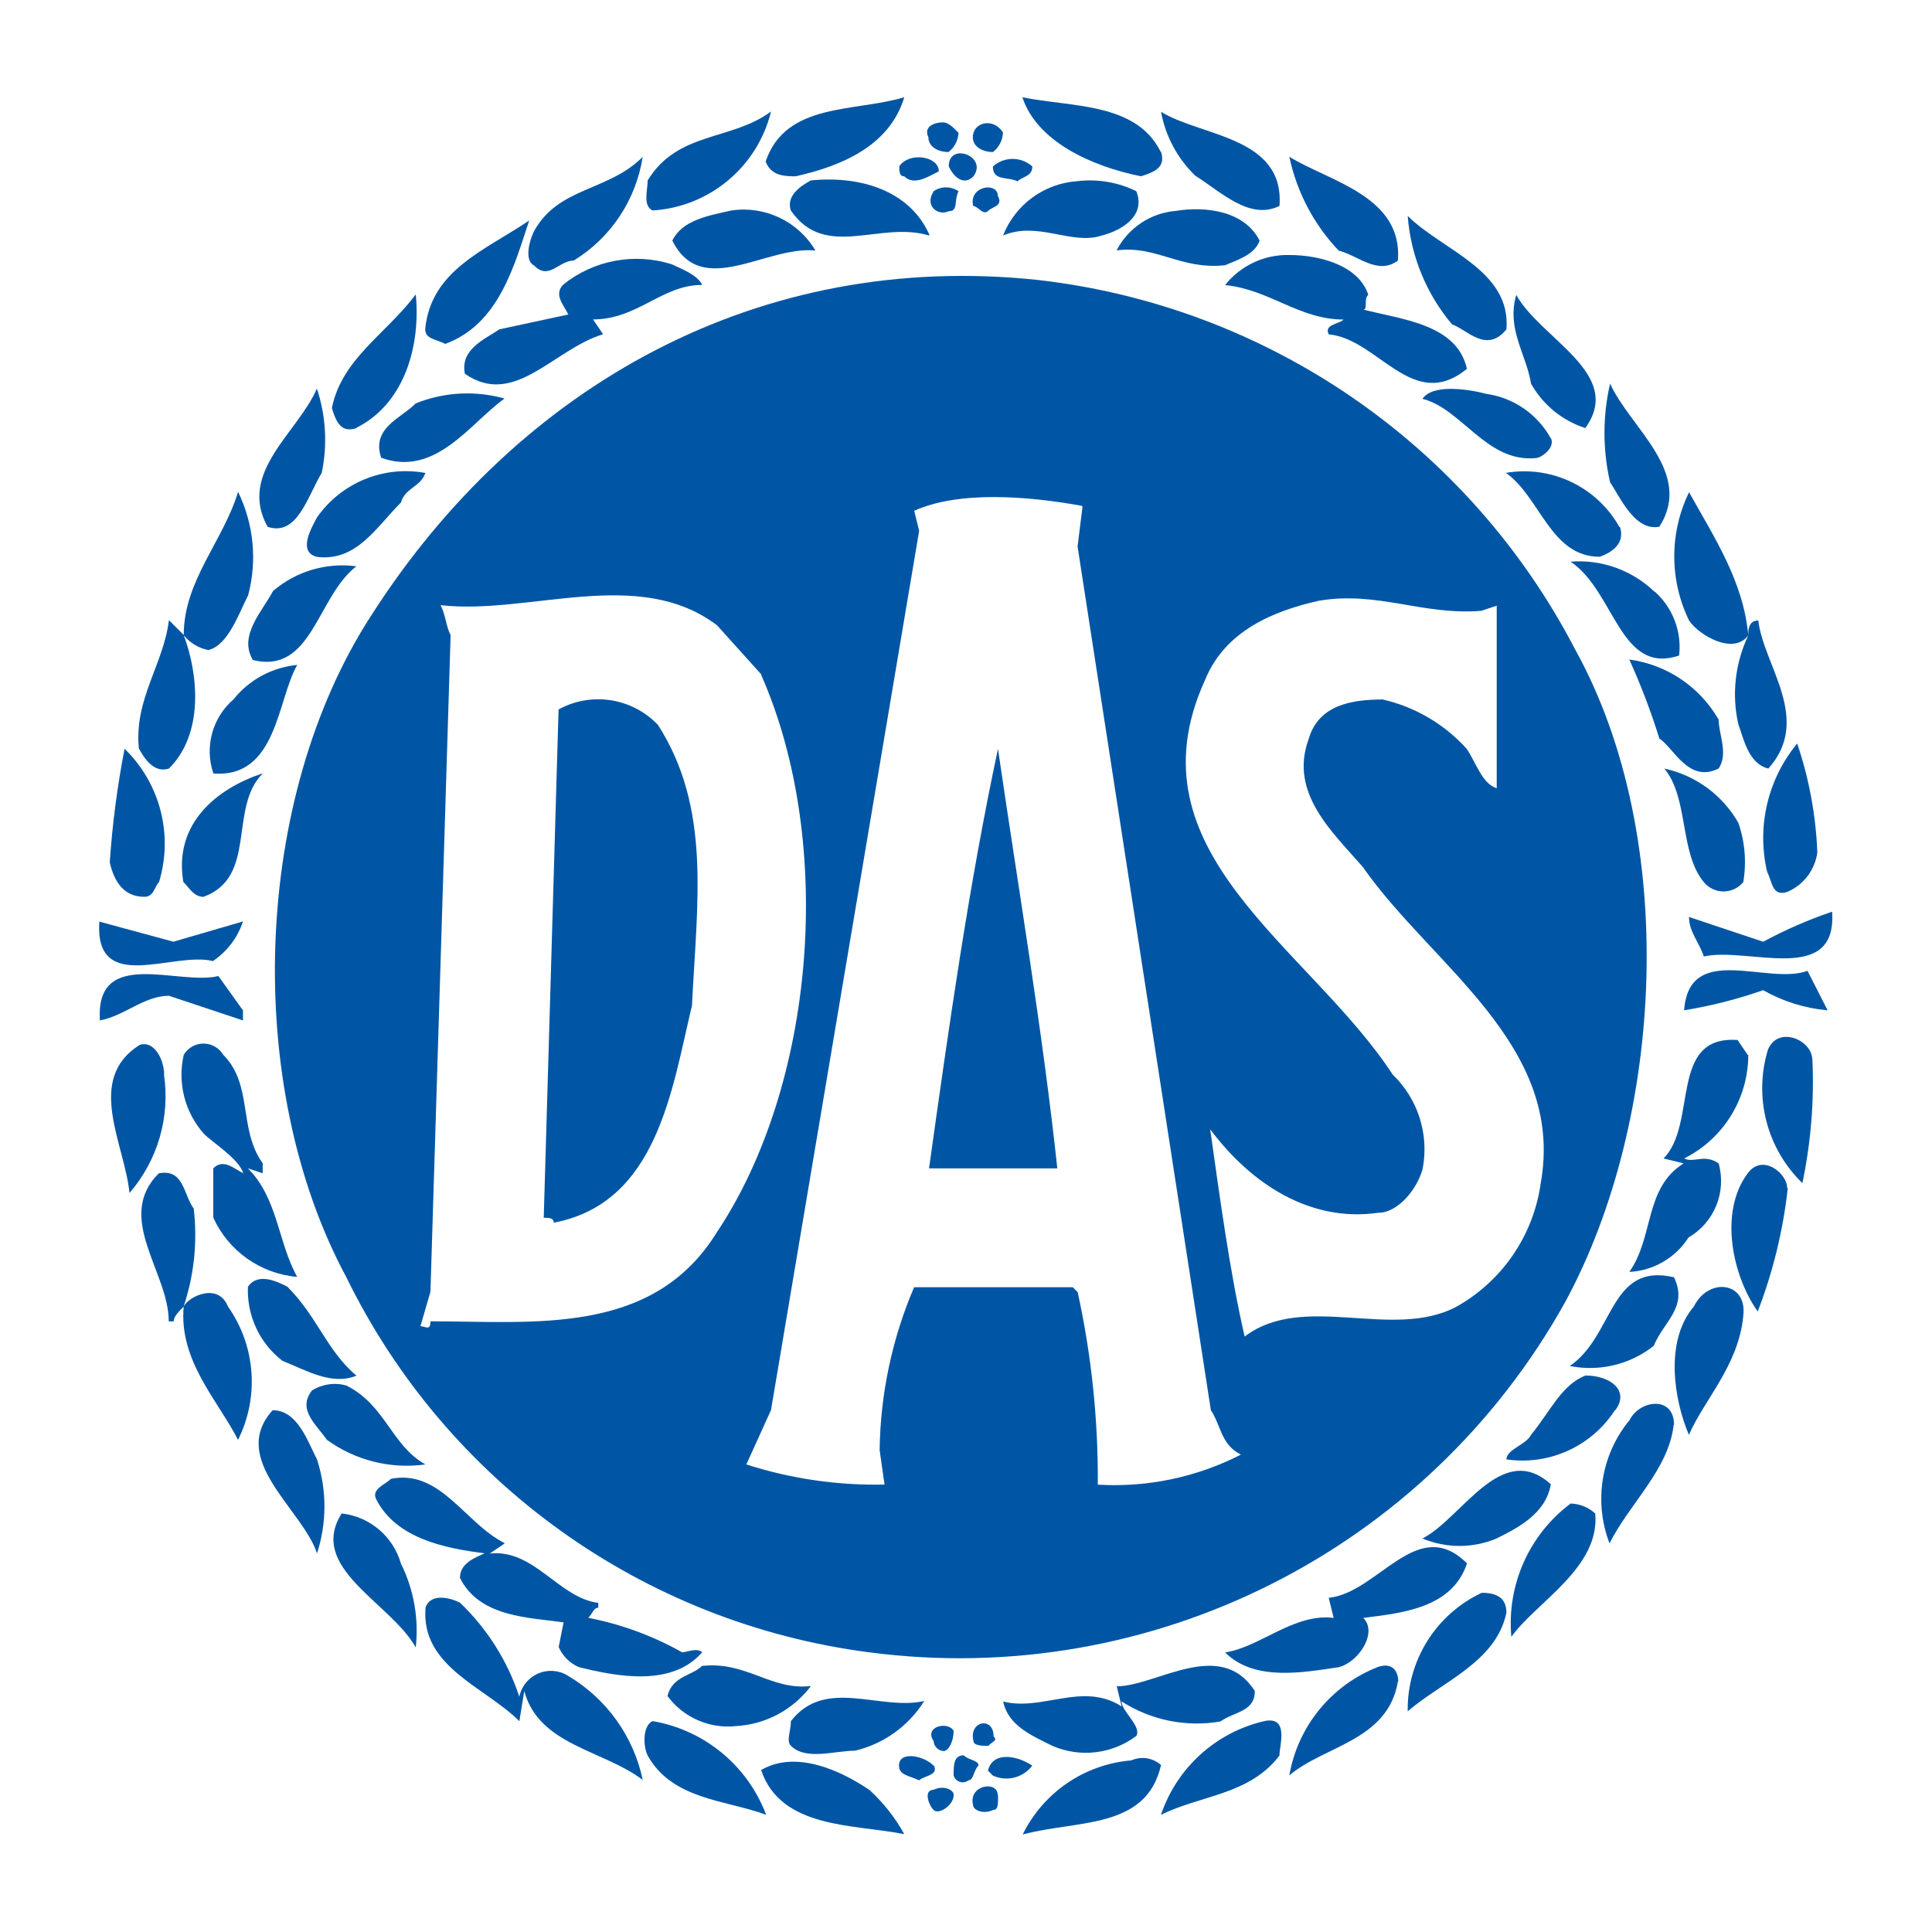
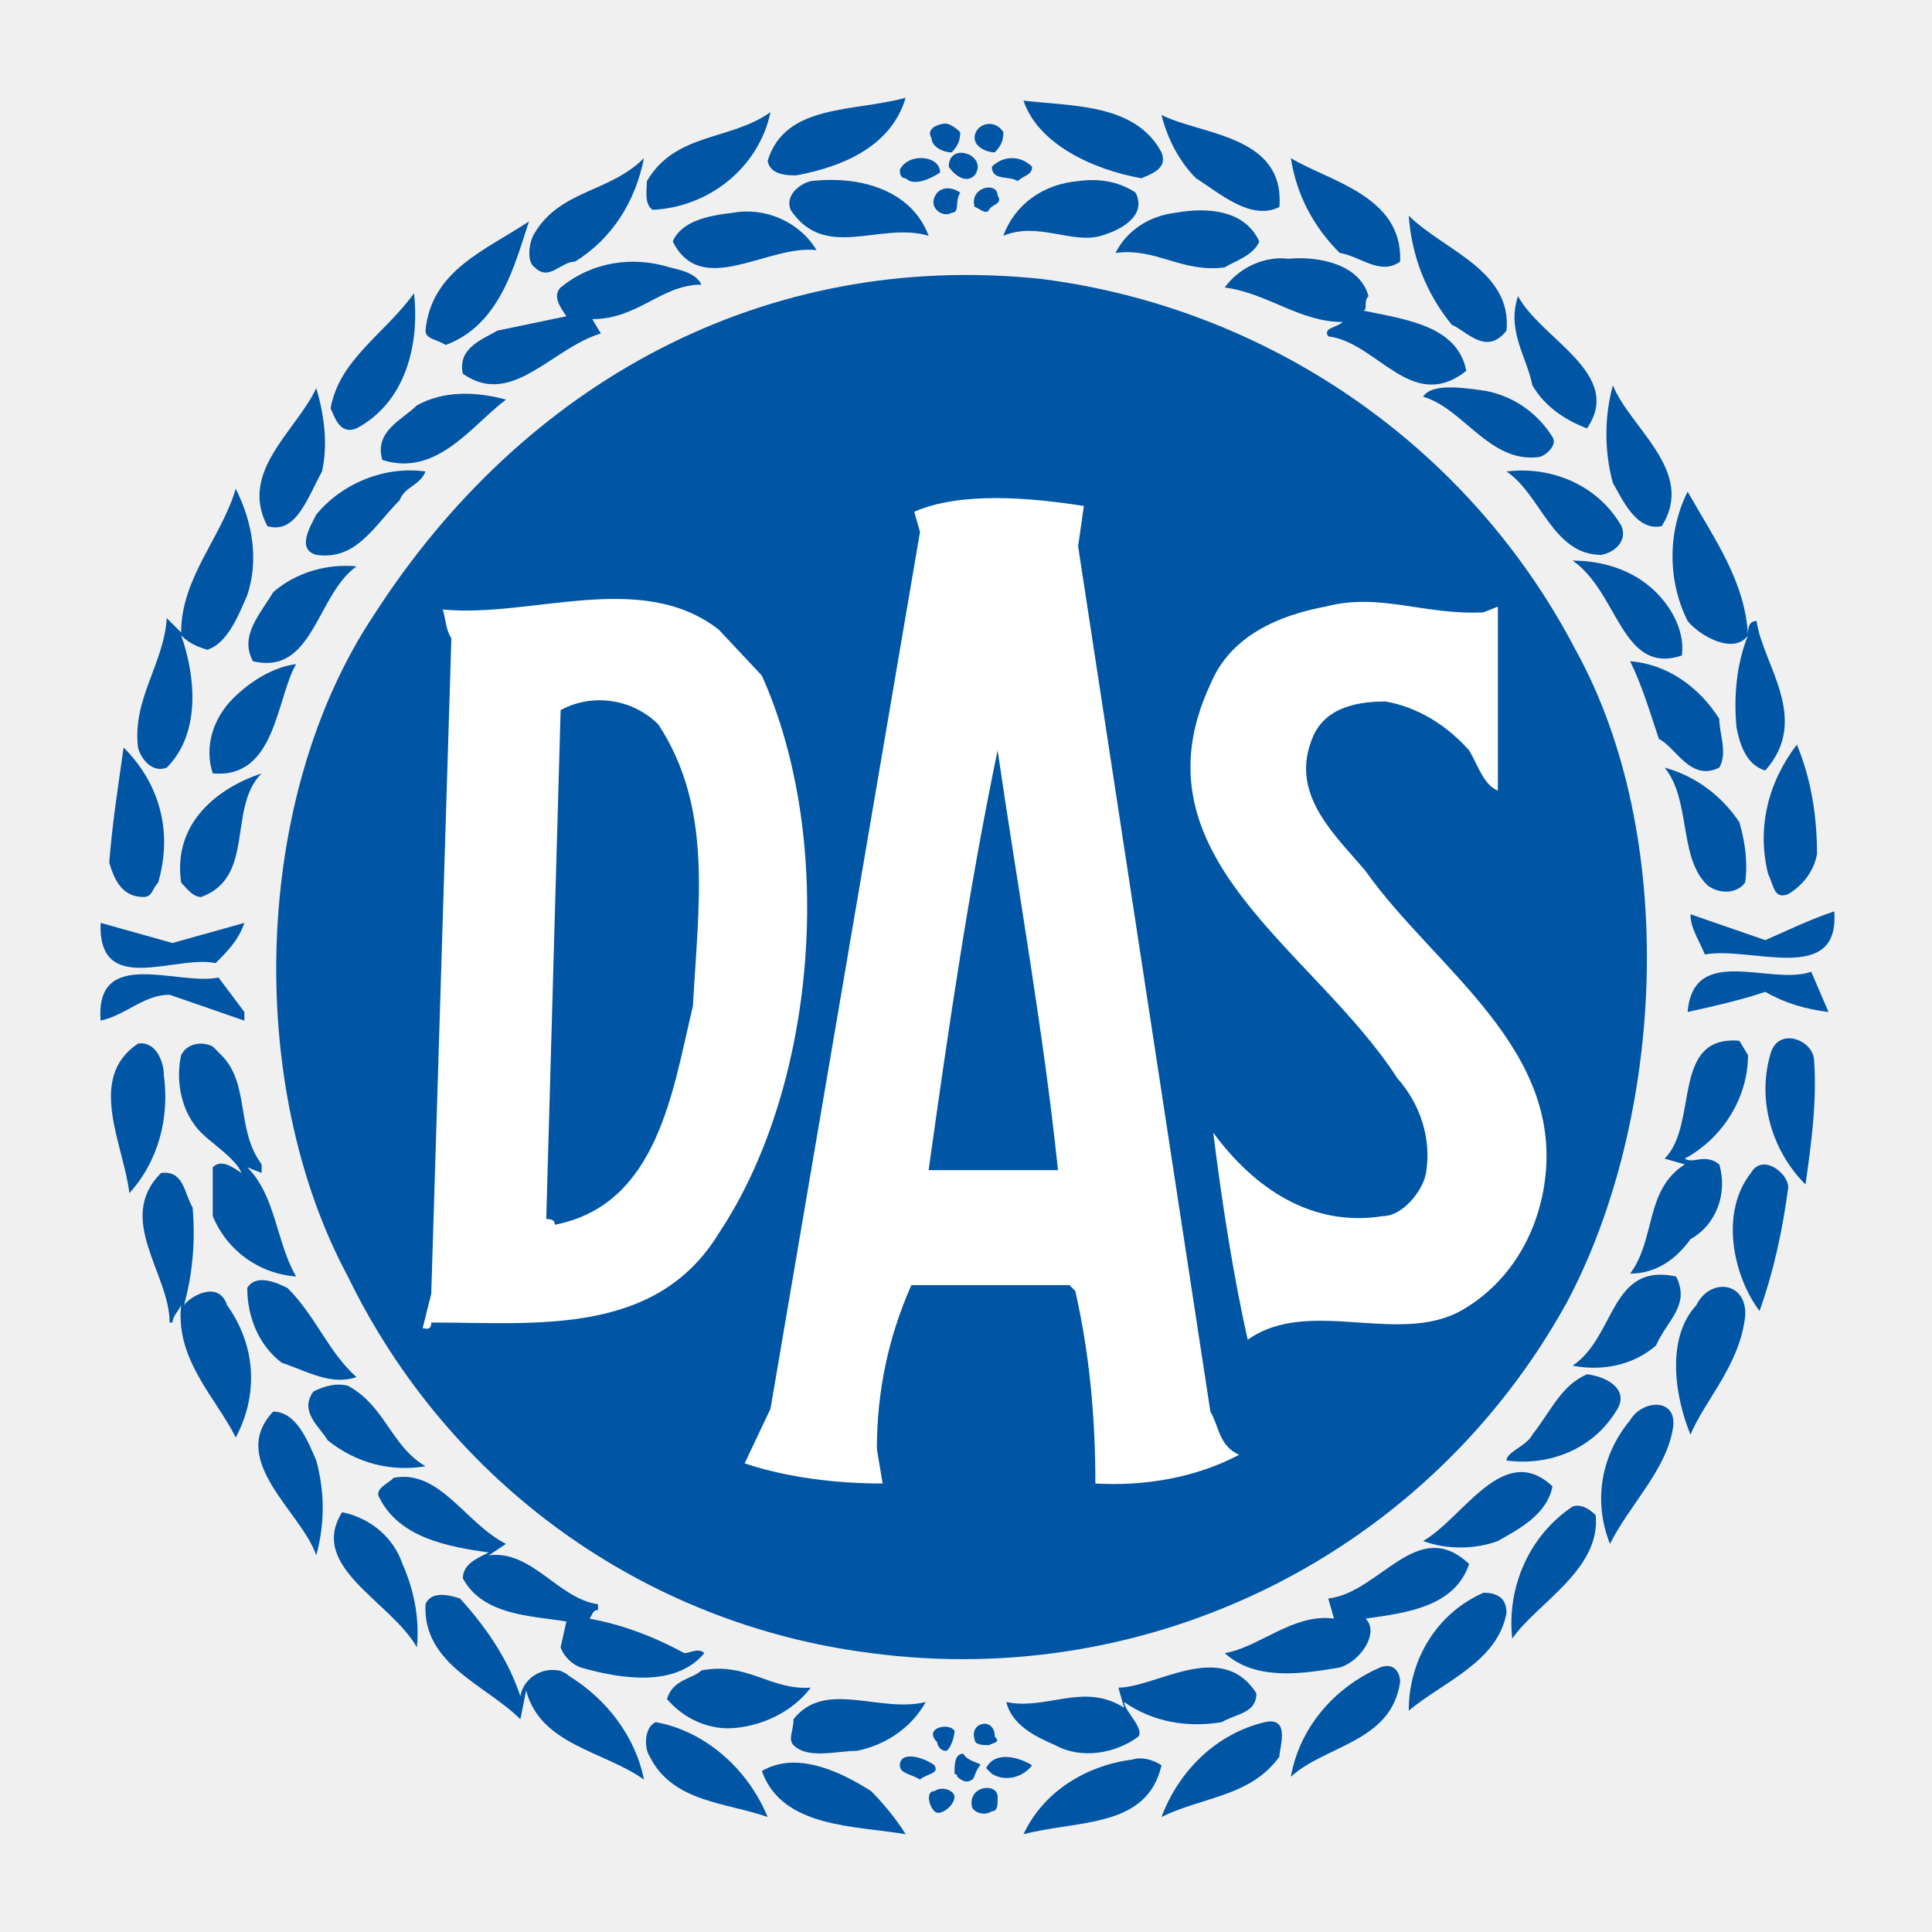
- <svg xmlns="http://www.w3.org/2000/svg" id="Capa_2" width="67.24" height="67.24" viewBox="0 0 67.24 67.24">
-   <defs>
-     <style>
-             .cls-1,.cls-2{fill:#fff;fill-rule:evenodd}.cls-2{fill:#0056a4}
-         </style>
-   </defs>
+ <svg xmlns="http://www.w3.org/2000/svg" version="1.1" id="Capa_2_1_" x="0px" y="0px" viewBox="0 0 67.2 67.2" style="enable-background:new 0 0 67.2 67.2;" xml:space="preserve">
+   <style type="text/css">
+ 	.st0{fill-rule:evenodd;clip-rule:evenodd;fill:#0056A4;}
+ 	.st1{fill-rule:evenodd;clip-rule:evenodd;fill:#FFFFFF;}
+ </style>
  <g id="Capa_1">
-     <path id="Trazado_466" d="M0 0h67.24v67.24H0V0z" class="cls-1" />
-     <path id="Trazado_467" d="M72.694 40.55c3.607 6.527 3.091 16.318-.349 22.674a24.125 24.125 0 0 1-24.219 12.209A23.636 23.636 0 0 1 29.917 62.38c-3.607-6.7-3.265-16.66.858-23.023 5.163-8.082 13.576-12.711 23.2-11.689A24.151 24.151 0 0 1 72.694 40.55z" class="cls-2" transform="translate(-17.862 -17.925)" />
-     <path id="Trazado_468" d="M12.66 79.339c-.171.171-.171.516-.516.516-.7 0-1.046-.516-1.2-1.2a31.927 31.927 0 0 1 .516-3.952 4.6 4.6 0 0 1 1.2 4.636z" class="cls-2" transform="translate(-7.124 -48.643)" />
-     <path id="Trazado_469" d="M12.916 105.239a5.15 5.15 0 0 1-1.2 4.123c-.171-1.716-1.545-3.952.349-5.152.516-.171.858.516.858 1.046z" class="cls-2" transform="translate(-7.209 -67.842)" />
-     <path id="Trazado_470" d="M153.511 34.056a3.34 3.34 0 0 1-1.891-1.545c-.171-1.046-.858-1.891-.516-3.091.858 1.545 3.778 2.749 2.4 4.639z" class="cls-2" transform="translate(-98.334 -19.157)" />
-     <path id="Trazado_471" d="M33.968 34.03c-.516.171-.7-.171-.858-.7.349-1.716 1.891-2.578 2.92-3.952.171 1.716-.349 3.778-2.062 4.639z" class="cls-2" transform="translate(-21.56 -19.131)" />
-     <path id="Trazado_472" d="M161.982 43.251c-.858.171-1.374-1.046-1.716-1.545a7.661 7.661 0 0 1 0-3.436c.698 1.545 2.92 3.091 1.716 4.981z" class="cls-2" transform="translate(-104.23 -24.92)" />
-     <path id="Trazado_473" d="M28.053 41.69c-.516.858-.858 2.232-1.891 1.891-1.046-1.891 1.046-3.265 1.716-4.81a5.637 5.637 0 0 1 .171 2.92z" class="cls-2" transform="translate(-16.849 -25.246)" />
-     <path id="Trazado_474" d="M146.388 40.5c.171.349-.349.7-.516.7-1.716.171-2.578-1.716-3.952-2.062.349-.516 1.545-.349 2.233-.171a3.049 3.049 0 0 1 2.232 1.545z" class="cls-2" transform="translate(-92.414 -25.258)" />
-     <path id="Trazado_475" d="M42.194 39.4c-1.2.858-2.4 2.749-4.294 2.062-.349-1.046.7-1.374 1.2-1.891a4.793 4.793 0 0 1 3.091-.171z" class="cls-2" transform="translate(-24.634 -25.53)" />
-     <path id="Trazado_476" d="M154.223 48.909c.171.516-.171.858-.7 1.046-1.716 0-2.062-2.062-3.265-2.92a3.8 3.8 0 0 1 3.952 1.891z" class="cls-2" transform="translate(-97.845 -30.578)" />
-     <path id="Trazado_477" d="M34.751 47.113c-.171.516-.7.516-.858 1.046-.858.858-1.545 2.062-2.92 1.891-.7-.171-.171-1.046 0-1.374a3.769 3.769 0 0 1 3.778-1.545z" class="cls-2" transform="translate(-19.94 -30.669)" />
-     <path id="Trazado_478" d="M17.61 52.7c-.349.7-.7 1.716-1.374 1.891a1.462 1.462 0 0 1-.858-.516c.516 1.374.7 3.436-.516 4.639-.516.171-.858-.349-1.046-.7-.171-1.716.858-2.92 1.046-4.465l.516.516c0-1.891 1.374-3.265 1.891-4.981a5.187 5.187 0 0 1 .349 3.607z" class="cls-2" transform="translate(-8.983 -31.966)" />
-     <path id="Trazado_479" d="M169.62 54.091c0-.171 0-.516.349-.516.171 1.545 1.891 3.436.349 5.152-.7-.171-.858-1.046-1.046-1.545a4.768 4.768 0 0 1 .349-3.091c-.516.7-1.716 0-2.062-.516a5.1 5.1 0 0 1 0-4.465c.858 1.545 1.89 3.09 2.061 4.981z" class="cls-2" transform="translate(-108.774 -31.979)" />
-     <path id="Trazado_480" d="M86.16 49.964l-.171 1.374L90.628 81.4c.349.516.349 1.2 1.046 1.545a9.655 9.655 0 0 1-4.981 1.046 30.349 30.349 0 0 0-.7-6.7l-.171-.171H80.3a14.907 14.907 0 0 0-1.2 5.668l.171 1.2a14.712 14.712 0 0 1-4.81-.7l.858-1.891 5.156-30.6-.171-.7c1.545-.7 3.952-.516 5.839-.171z" class="cls-1" transform="translate(-48.486 -32.32)" />
-     <path id="Trazado_481" d="M159.62 57.073a2.589 2.589 0 0 1 .858 2.232c-2.062.7-2.232-2.232-3.778-3.265a3.776 3.776 0 0 1 2.92 1.046z" class="cls-2" transform="translate(-102.039 -36.492)" />
-     <path id="Trazado_482" d="M28.538 56.431c-1.374 1.046-1.545 3.778-3.607 3.265-.516-.858.349-1.716.7-2.4a3.7 3.7 0 0 1 2.92-.858z" class="cls-2" transform="translate(-16.13 -36.726)" />
-     <path id="Trazado_483" d="M53.807 62.164C56.384 68 55.7 76.421 52.261 81.573c-2.232 3.607-6.356 3.091-9.963 3.091 0 .349-.171.171-.349.171l.349-1.2L43 60.786c-.171-.349-.171-.7-.349-1.046 3.091.349 6.872-1.374 9.621.7l1.545 1.716z" class="cls-1" transform="translate(-27.317 -38.678)" />
-     <path id="Trazado_484" d="M128.6 60.126l.516-.171v6.355c-.516-.171-.7-.858-1.046-1.374a5.627 5.627 0 0 0-2.92-1.716c-1.046 0-2.232.171-2.578 1.374-.7 1.891.858 3.265 1.891 4.465 2.4 3.436 7.043 6.185 6.185 10.992a5.853 5.853 0 0 1-2.92 4.294c-2.232 1.2-5.323-.516-7.385 1.046-.516-2.233-.858-4.81-1.2-7.214 1.385 1.859 3.446 3.255 5.853 2.906.7 0 1.374-.858 1.545-1.545a3.611 3.611 0 0 0-1.046-3.265c-2.92-4.465-9.275-7.73-6.527-13.74.7-1.716 2.4-2.4 3.952-2.749 2.062-.349 3.607.516 5.668.349z" class="cls-1" transform="translate(-77.025 -38.875)" />
-     <path id="Trazado_485" d="M165.668 67.879c0 .516.349 1.2 0 1.716-1.046.516-1.545-.7-2.062-1.046a23.634 23.634 0 0 0-1.046-2.749 4.238 4.238 0 0 1 3.091 2.062z" class="cls-2" transform="translate(-105.855 -42.847)" />
-     <path id="Trazado_486" d="M23.971 66.333c-.7 1.2-.7 3.952-2.92 3.778a2.389 2.389 0 0 1 .7-2.578 3.227 3.227 0 0 1 2.232-1.2z" class="cls-2" transform="translate(-13.625 -43.192)" />
-     <path id="Trazado_487" d="M58.216 70.66c1.884 2.92 1.374 6.192 1.2 9.792-.7 2.92-1.2 6.872-4.81 7.559 0-.171-.171-.171-.349-.171l.516-17.693a2.872 2.872 0 0 1 3.436.516z" class="cls-2" transform="translate(-35.333 -45.457)" />
-     <path id="Trazado_488" d="M177.732 77.978a1.747 1.747 0 0 1-1.047 1.374c-.53.171-.516-.349-.7-.7a5.158 5.158 0 0 1 1.046-4.465 13.4 13.4 0 0 1 .7 3.778z" class="cls-2" transform="translate(-114.483 -48.31)" />
-     <path id="Trazado_489" d="M97.155 89.312H92.69c.7-4.981 1.374-9.792 2.4-14.6.701 4.808 1.549 9.788 2.065 14.6z" class="cls-2" transform="translate(-60.357 -48.649)" />
-     <path id="Trazado_490" d="M168.628 78.571a4.178 4.178 0 0 1 .171 2.062.89.89 0 0 1-1.374 0c-.858-1.046-.516-2.92-1.374-3.952a3.916 3.916 0 0 1 2.577 1.89z" class="cls-2" transform="translate(-108.127 -49.932)" />
-     <path id="Trazado_491" d="M20.967 77.17c-1.2 1.2-.171 3.607-2.062 4.294-.349 0-.516-.349-.7-.516-.349-2.062 1.2-3.265 2.749-3.778z" class="cls-2" transform="translate(-11.824 -50.251)" />
-     <path id="Trazado_492" d="M173.5 90.967c.171 2.578-2.92 1.2-4.465 1.545-.171-.516-.516-.858-.516-1.374L171.1 92a15.593 15.593 0 0 1 2.4-1.046z" class="cls-2" transform="translate(-109.736 -59.224)" />
-     <path id="Trazado_493" d="M14.894 91.95a2.668 2.668 0 0 1-1.046 1.374c-1.374-.349-4.123 1.2-3.952-1.374l2.578.7 2.4-.7z" class="cls-2" transform="translate(-6.439 -59.875)" />
-     <path id="Trazado_494" d="M173.011 98.2a5.582 5.582 0 0 1-2.232-.7 16.21 16.21 0 0 1-2.749.7c.171-2.4 2.92-.858 4.294-1.374l.7 1.374z" class="cls-2" transform="translate(-109.417 -63.038)" />
-     <path id="Trazado_495" d="M14.928 98.451v.349l-2.578-.858c-.858 0-1.545.7-2.4.858-.171-2.578 2.749-1.2 4.123-1.545l.858 1.2z" class="cls-2" transform="translate(-6.472 -63.286)" />
-     <path id="Trazado_496" d="M166.707 104.27a4.037 4.037 0 0 1-2.232 3.607c.349.171.7-.171 1.2.171a2.268 2.268 0 0 1-1.047 2.578 2.6 2.6 0 0 1-2.062 1.2c.858-1.2.516-2.92 1.891-3.778l-.7-.171c1.2-1.2.171-4.294 2.578-4.123l.349.516z" class="cls-2" transform="translate(-105.861 -67.559)" />
-     <path id="Trazado_497" d="M177.564 104.244a17.17 17.17 0 0 1-.349 4.294 4.6 4.6 0 0 1-1.2-4.639c.349-.858 1.545-.349 1.545.349z" class="cls-2" transform="translate(-114.486 -67.362)" />
-     <path id="Trazado_498" d="M20.979 108.638l-.516-.171c1.046 1.046 1.046 2.578 1.716 3.778a3.537 3.537 0 0 1-2.92-2.062v-1.716c.349-.349.7 0 1.046.171-.171-.516-1.046-1.046-1.374-1.374a3.1 3.1 0 0 1-.7-2.749.8.8 0 0 1 1.374 0c1.046 1.046.516 2.578 1.374 3.778v.349z" class="cls-2" transform="translate(-11.836 -67.805)" />
-     <path id="Trazado_499" d="M174.706 117.028a17.231 17.231 0 0 1-1.046 4.294c-.858-1.2-1.374-3.436-.349-4.81.516-.7 1.374 0 1.374.516z" class="cls-2" transform="translate(-112.485 -75.678)" />
-     <path id="Trazado_500" d="M15.924 118.229a7.845 7.845 0 0 1-.349 3.436c.171-.349 1.2-.858 1.545 0a4.535 4.535 0 0 1 .349 4.639c-.7-1.374-2.062-2.749-1.891-4.639-.171.171-.349.349-.349.516h-.171c0-1.716-1.891-3.607-.349-5.152.858-.171.858.7 1.2 1.2z" class="cls-2" transform="translate(-9.185 -76.192)" />
-     <path id="Trazado_501" d="M160.247 127.293c.516 1.046-.349 1.545-.7 2.4a3.574 3.574 0 0 1-2.92.7c1.545-1.046 1.374-3.607 3.607-3.091z" class="cls-2" transform="translate(-101.993 -82.852)" />
-     <path id="Trazado_502" d="M28.506 130.966c-.858.349-1.716-.171-2.578-.516a3.091 3.091 0 0 1-1.2-2.578c.349-.516 1.046-.171 1.374 0 1.046 1.046 1.374 2.232 2.4 3.091z" class="cls-2" transform="translate(-16.099 -83.089)" />
-     <path id="Trazado_503" d="M169.475 129.428c-.171 1.716-1.374 2.92-1.891 4.123-.516-1.2-.858-3.265.171-4.465.516-1.046 1.891-.858 1.716.349z" class="cls-2" transform="translate(-108.804 -83.613)" />
-     <path id="Trazado_504" d="M154.078 138.443a3.836 3.836 0 0 1-3.778 1.716c0-.349.7-.516.858-.858.7-.858 1.046-1.716 1.891-2.062.858 0 1.545.516 1.046 1.2z" class="cls-2" transform="translate(-97.871 -89.367)" />
-     <path id="Trazado_505" d="M34.723 140.847a4.73 4.73 0 0 1-3.436-.858c-.349-.516-1.046-1.046-.516-1.716a1.491 1.491 0 0 1 1.2-.171c1.374.7 1.545 2.062 2.749 2.749z" class="cls-2" transform="translate(-19.912 -89.88)" />
-     <path id="Trazado_506" d="M162.3 140.8c-.171 1.545-1.545 2.749-2.232 4.123a4.311 4.311 0 0 1 .7-4.294c.349-.7 1.545-.858 1.545.171z" class="cls-2" transform="translate(-104.051 -91.209)" />
-     <path id="Trazado_507" d="M27.835 142.416a5.3 5.3 0 0 1 0 3.265c-.516-1.545-3.091-3.265-1.545-4.981.858 0 1.203 1.046 1.545 1.716z" class="cls-2" transform="translate(-16.801 -91.62)" />
-     <path id="Trazado_508" d="M146.388 147.211c-.171 1.046-1.2 1.545-1.891 1.891a3.342 3.342 0 0 1-2.578 0c1.374-.7 2.749-3.436 4.465-1.891z" class="cls-2" transform="translate(-92.414 -95.557)" />
-     <path id="Trazado_509" d="M41.928 149.734l-.516.349c1.545-.171 2.4 1.545 3.778 1.716v.171c-.171 0-.171.171-.349.349a10.88 10.88 0 0 1 3.265 1.2c.171 0 .516-.171.7 0-1.046 1.2-2.92.858-4.294.516a1.343 1.343 0 0 1-.7-.7l.171-.858c-1.2-.171-2.92-.171-3.607-1.545 0-.516.516-.7.858-.858-1.374-.171-3.091-.516-3.778-1.891-.171-.349.349-.516.516-.7 1.716-.349 2.578 1.545 3.952 2.233z" class="cls-2" transform="translate(-24.368 -96.014)" />
-     <path id="Trazado_510" d="M153.71 150.355c.171 1.891-2.062 3.091-2.92 4.294a5.208 5.208 0 0 1 2.062-4.639 1.311 1.311 0 0 1 .858.349z" class="cls-2" transform="translate(-98.19 -97.682)" />
-     <path id="Trazado_511" d="M35.616 152.744a5.241 5.241 0 0 1 .516 2.92c-.865-1.559-3.781-2.763-2.578-4.664a2.423 2.423 0 0 1 2.062 1.744z" class="cls-2" transform="translate(-21.663 -98.327)" />
-     <path id="Trazado_512" d="M130.647 154.926c-.516 1.545-2.232 1.716-3.607 1.891.516.516-.171 1.545-.858 1.716-1.2.171-2.92.516-3.952-.516 1.2-.171 2.4-1.374 3.778-1.2l-.171-.7c1.716-.171 3.091-2.92 4.81-1.2z" class="cls-2" transform="translate(-79.593 -100.508)" />
-     <path id="Trazado_513" d="M143.886 159.6c-.349 1.716-2.232 2.4-3.436 3.436a4.476 4.476 0 0 1 2.578-4.123c.516 0 .858.171.858.7z" class="cls-2" transform="translate(-91.457 -103.478)" />
-     <path id="Trazado_514" d="M45.708 162.842a1.121 1.121 0 0 1 1.716-.7A5.522 5.522 0 0 1 50 165.751c-1.374-1.046-3.607-1.2-4.123-3.091l-.171 1.046c-1.2-1.2-3.436-1.891-3.265-3.952.171-.516.858-.349 1.2-.171a7.974 7.974 0 0 1 2.062 3.265z" class="cls-2" transform="translate(-27.631 -103.803)" />
-     <path id="Trazado_515" d="M108.839 167.107c0 .7-.7.7-1.2 1.046a4.835 4.835 0 0 1-3.436-.7c0 .349.7.858.516 1.2a2.922 2.922 0 0 1-2.92.349c-.7-.349-1.545-.7-1.716-1.545 1.374.349 2.749-.7 4.123.171l-.171-.7c1.374 0 3.607-1.716 4.81.171z" class="cls-2" transform="translate(-65.169 -108.239)" />
-     <path id="Trazado_516" d="M132.418 166.738c-.349 2.062-2.578 2.232-3.778 3.265a4.959 4.959 0 0 1 3.091-3.778c.516-.171.7.171.7.516z" class="cls-2" transform="translate(-83.767 -108.212)" />
-     <path id="Trazado_517" d="M71.571 166.893a3.505 3.505 0 0 1-2.578 1.374 2.611 2.611 0 0 1-2.4-1.046c.171-.7.858-.7 1.2-1.046 1.545-.171 2.4.858 3.778.7z" class="cls-2" transform="translate(-43.362 -108.195)" />
-     <path id="Trazado_518" d="M83.394 169.514a3.906 3.906 0 0 1-2.4 1.716c-.7 0-1.716.349-2.232-.171-.171-.171 0-.516 0-.858 1.2-1.545 3.091-.349 4.639-.7z" class="cls-2" transform="translate(-51.236 -110.3)" />
-     <path id="Trazado_519" d="M119.953 172.878c-1.046 1.374-2.749 1.374-4.123 2.062a4.978 4.978 0 0 1 3.607-3.265c.863-.175.516.858.516 1.203z" class="cls-2" transform="translate(-75.425 -111.777)" />
-     <path id="Trazado_520" d="M68.534 174.975c-1.374-.516-3.265-.516-4.123-2.062-.171-.349-.171-1.046.171-1.2a5.152 5.152 0 0 1 3.952 3.262z" class="cls-2" transform="translate(-41.869 -111.813)" />
-     <path id="Trazado_521" d="M97.766 172.379c.171.171 0 .171-.171.349-.171 0-.516 0-.516-.171-.171-.7.7-.858.7-.171z" class="cls-2" transform="translate(-63.2 -111.966)" />
-     <path id="Trazado_522" d="M93.694 172.364c0 .349-.171.7-.349.7a.37.37 0 0 1-.349-.349c-.348-.515.517-.699.698-.351z" class="cls-2" transform="translate(-60.504 -112.122)" />
-     <path id="Trazado_523" d="M96 175.492c-.171.171-.171.516-.349.516a.328.328 0 0 1-.516-.171c0-.349 0-.7.349-.7.171.171.516.171.516.349z" class="cls-2" transform="translate(-61.946 -114.046)" />
-     <path id="Trazado_524" d="M90.914 175.539c.171.349-.349.349-.516.516-.349-.171-.7-.171-.7-.516 0-.516.858-.349 1.2 0z" class="cls-2" transform="translate(-58.41 -114.093)" />
-     <path id="Trazado_525" d="M100.115 175.592a1.123 1.123 0 0 1-1.374.349l-.171-.171c.171-.7 1.046-.516 1.545-.171z" class="cls-2" transform="translate(-64.186 -114.146)" />
-     <path id="Trazado_526" d="M106.85 175.667c-.516 2.233-2.92 1.891-4.81 2.4a4.632 4.632 0 0 1 3.778-2.578.963.963 0 0 1 1.046.171z" class="cls-2" transform="translate(-66.446 -114.221)" />
-     <path id="Trazado_527" d="M80.921 178.293c-1.716-.349-4.294-.171-4.981-2.232 1.2-.7 2.749 0 3.778.7a6.031 6.031 0 0 1 1.203 1.532z" class="cls-2" transform="translate(-49.45 -114.458)" />
-     <path id="Trazado_528" d="M97.923 178.537c0 .349 0 .516-.171.516-.349.171-.7 0-.7-.171-.171-.7.858-.858.858-.349z" class="cls-2" transform="translate(-63.187 -116.062)" />
-     <path id="Trazado_529" d="M93.468 178.629c0 .349-.516.7-.7.516s-.349-.7 0-.7c.349-.171.7 0 .7.171z" class="cls-2" transform="translate(-60.277 -116.154)" />
-     <path id="Trazado_530" d="M106.831 11.6c.171.516-.171.7-.7.858-1.716-.349-3.607-1.2-4.123-2.749 1.716.349 3.952.171 4.81 1.891z" class="cls-2" transform="translate(-66.426 -6.323)" />
-     <path id="Trazado_531" d="M81.214 9.71c-.516 1.716-2.232 2.4-3.778 2.749-.349 0-.858 0-1.046-.516.7-2.062 3.091-1.716 4.81-2.232z" class="cls-2" transform="translate(-49.743 -6.323)" />
-     <path id="Trazado_532" d="M64.706 14.56c-.349-.171-.171-.7-.171-1.046 1.046-1.716 2.92-1.374 4.294-2.4a4.533 4.533 0 0 1-4.123 3.446z" class="cls-2" transform="translate(-41.994 -7.235)" />
-     <path id="Trazado_533" d="M119.953 14.429c-1.046.516-2.062-.516-2.92-1.046a4.106 4.106 0 0 1-1.2-2.232c1.374.858 4.294.858 4.123 3.265z" class="cls-2" transform="translate(-75.425 -7.261)" />
-     <path id="Trazado_534" d="M93.6 12.535a.893.893 0 0 1-.349.7c-.349 0-.7-.171-.7-.516-.171-.349.171-.516.516-.516.171 0 .349.171.516.349z" class="cls-2" transform="translate(-60.24 -7.944)" />
-     <path id="Trazado_535" d="M98.116 12.589a.893.893 0 0 1-.349.7c-.349 0-.7-.171-.7-.516 0-.516.7-.7 1.046-.171z" class="cls-2" transform="translate(-63.209 -7.998)" />
-     <path id="Trazado_536" d="M95.518 16.1c-.349.349-.7 0-.858-.349 0-.86 1.374-.351.858.349z" class="cls-2" transform="translate(-61.64 -9.962)" />
-     <path id="Trazado_537" d="M54.29 19.26c-.516 0-.858.7-1.374.171-.349-.171-.171-.858 0-1.2.858-1.545 2.578-1.374 3.778-2.578a5.15 5.15 0 0 1-2.4 3.607z" class="cls-2" transform="translate(-34.327 -10.191)" />
-     <path id="Trazado_538" d="M91.1 16.183c-.349.171-.858.516-1.2.171-.171 0-.171-.171-.171-.349.349-.516 1.374-.349 1.374.171z" class="cls-2" transform="translate(-58.43 -10.218)" />
-     <path id="Trazado_539" d="M100.434 16.122c0 .349-.349.349-.516.516-.349-.171-.858 0-.858-.516a1.028 1.028 0 0 1 1.374 0z" class="cls-2" transform="translate(-64.505 -10.328)" />
-     <path id="Trazado_540" d="M132.418 19.254c-.7.516-1.374-.171-2.062-.349a6.775 6.775 0 0 1-1.716-3.265c1.371.851 3.96 1.367 3.778 3.614z" class="cls-2" transform="translate(-83.767 -10.184)" />
-     <path id="Trazado_541" d="M83.648 19.86c-1.72-.523-3.607.872-4.81-.872-.171-.516.349-.858.7-1.046 1.716-.171 3.436.349 4.123 1.891z" class="cls-2" transform="translate(-51.315 -11.663)" />
-     <path id="Trazado_542" d="M104.709 18.425c.349.858-.516 1.374-1.2 1.545-1.046.349-2.232-.516-3.436 0a2.991 2.991 0 0 1 2.578-1.891 3.675 3.675 0 0 1 2.062.349z" class="cls-2" transform="translate(-65.163 -11.773)" />
-     <path id="Trazado_543" d="M97.929 19c.171.349-.171.349-.349.516s-.349-.171-.516-.171c-.171-.7.858-.858.858-.349z" class="cls-2" transform="translate(-63.193 -12.174)" />
-     <path id="Trazado_544" d="M93.814 18.825c-.171.349 0 .7-.349.7-.349.171-.858-.171-.516-.7a.767.767 0 0 1 .858 0z" class="cls-2" transform="translate(-60.452 -12.173)" />
-     <path id="Trazado_545" d="M72.061 22.337c-1.716-.178-3.963 1.709-4.981-.349.349-.7 1.2-.858 2.062-1.046a2.9 2.9 0 0 1 2.919 1.395z" class="cls-2" transform="translate(-43.681 -13.617)" />
-     <path id="Trazado_546" d="M116.381 21.965c-.171.516-.858.7-1.2.858-1.545.171-2.4-.7-3.778-.516a2.555 2.555 0 0 1 2.062-1.374c1.046-.171 2.4 0 2.92 1.046z" class="cls-2" transform="translate(-72.541 -13.593)" />
-     <path id="Trazado_547" d="M143.886 25.489c-.7.858-1.374 0-1.891-.171a6.628 6.628 0 0 1-1.545-3.778c1.2 1.2 3.607 1.891 3.436 3.952z" class="cls-2" transform="translate(-91.457 -14.026)" />
-     <path id="Trazado_548" d="M46.047 22c-.516 1.545-1.046 3.607-2.92 4.294-.349-.171-.7-.171-.7-.516.202-2.051 2.073-2.732 3.62-3.778z" class="cls-2" transform="translate(-27.629 -14.326)" />
-     <path id="Trazado_549" d="M127.211 26.81c-.171.171 0 .516-.171.516 1.374.349 3.265.516 3.607 2.062-1.891 1.545-3.091-1.046-4.81-1.2-.171-.349.349-.349.516-.516-1.545 0-2.578-1.046-4.123-1.2a2.77 2.77 0 0 1 2.232-1.046c1.046 0 2.4.349 2.749 1.374z" class="cls-2" transform="translate(-79.593 -16.551)" />
-     <path id="Trazado_550" d="M54.578 26.792c-1.374 0-2.233 1.2-3.778 1.2l.349.516c-1.716.516-3.091 2.578-4.81 1.374-.171-.858.7-1.2 1.2-1.545l2.4-.516c-.171-.349-.516-.7-.171-1.046a4.071 4.071 0 0 1 3.778-.7c.349.171.858.349 1.046.7z" class="cls-2" transform="translate(-30.16 -16.875)" />
+     <path id="Trazado_467" class="st0" d="M54.8,22.6c3.6,6.5,3.1,16.3-0.3,22.7C49.7,54,40.1,58.8,30.3,57.5   c-7.9-1-14.7-5.9-18.2-13.1c-3.6-6.7-3.3-16.7,0.9-23c5.2-8.1,13.6-12.7,23.2-11.7C44.1,10.7,51.1,15.5,54.8,22.6z" />
+     <path id="Trazado_468" class="st0" d="M5.5,30.7c-0.2,0.2-0.2,0.5-0.5,0.5c-0.7,0-1-0.5-1.2-1.2c0.1-1.3,0.3-2.6,0.5-4   C5.6,27.3,6,29,5.5,30.7z" />
+     <path id="Trazado_469" class="st0" d="M5.7,37.4c0.2,1.5-0.2,3-1.2,4.1c-0.2-1.7-1.5-4,0.3-5.2C5.4,36.2,5.7,36.9,5.7,37.4   L5.7,37.4z" />
+     <path id="Trazado_470" class="st0" d="M55.2,14.9c-0.8-0.3-1.5-0.8-1.9-1.5c-0.2-1-0.9-1.9-0.5-3.1C53.6,11.8,56.5,13,55.2,14.9   L55.2,14.9z" />
+     <path id="Trazado_471" class="st0" d="M12.4,14.9c-0.5,0.2-0.7-0.2-0.9-0.7c0.3-1.7,1.9-2.6,2.9-4C14.6,12,14.1,14,12.4,14.9   L12.4,14.9z" />
+     <path id="Trazado_472" class="st0" d="M57.8,18.3c-0.9,0.2-1.4-1-1.7-1.5c-0.3-1.1-0.3-2.3,0-3.4C56.7,14.9,59,16.4,57.8,18.3z" />
+     <path id="Trazado_473" class="st0" d="M11.2,16.4c-0.5,0.9-0.9,2.2-1.9,1.9c-1-1.9,1-3.3,1.7-4.8C11.3,14.5,11.4,15.5,11.2,16.4   L11.2,16.4z" />
+     <path id="Trazado_474" class="st0" d="M54,15.2c0.2,0.3-0.3,0.7-0.5,0.7c-1.7,0.2-2.6-1.7-4-2.1c0.3-0.5,1.5-0.3,2.2-0.2   C52.7,13.8,53.5,14.4,54,15.2L54,15.2z" />
+     <path id="Trazado_475" class="st0" d="M17.6,13.9c-1.2,0.9-2.4,2.7-4.3,2.1c-0.3-1,0.7-1.4,1.2-1.9C15.4,13.6,16.5,13.6,17.6,13.9   L17.6,13.9z" />
+     <path id="Trazado_476" class="st0" d="M56.4,18.3c0.2,0.5-0.2,0.9-0.7,1c-1.7,0-2.1-2.1-3.3-2.9C54,16.2,55.6,16.9,56.4,18.3   L56.4,18.3z" />
+     <path id="Trazado_477" class="st0" d="M14.8,16.4c-0.2,0.5-0.7,0.5-0.9,1c-0.9,0.9-1.5,2.1-2.9,1.9c-0.7-0.2-0.2-1,0-1.4   C11.9,16.8,13.4,16.2,14.8,16.4L14.8,16.4z" />
+     <path id="Trazado_478" class="st0" d="M8.6,20.7c-0.3,0.7-0.7,1.7-1.4,1.9c-0.3-0.1-0.6-0.2-0.9-0.5c0.5,1.4,0.7,3.4-0.5,4.6   c-0.5,0.2-0.9-0.3-1-0.7c-0.2-1.7,0.9-2.9,1-4.5L6.3,22c0-1.9,1.4-3.3,1.9-5C8.8,18.2,9,19.5,8.6,20.7L8.6,20.7z" />
+     <path id="Trazado_479" class="st0" d="M60.8,22.1c0-0.2,0-0.5,0.3-0.5c0.2,1.5,1.9,3.4,0.3,5.2c-0.7-0.2-0.9-1-1-1.5   C60.3,24.2,60.4,23.1,60.8,22.1c-0.5,0.7-1.7,0-2.1-0.5c-0.7-1.4-0.7-3.1,0-4.5C59.6,18.7,60.7,20.2,60.8,22.1z" />
+     <path id="Trazado_480" class="st1" d="M37.7,17.6L37.5,19l4.6,30.1c0.3,0.5,0.3,1.2,1,1.5c-1.5,0.8-3.3,1.1-5,1   c0-2.3-0.2-4.5-0.7-6.7l-0.2-0.2h-5.5c-0.8,1.8-1.2,3.7-1.2,5.7l0.2,1.2c-1.6,0-3.3-0.2-4.8-0.7l0.9-1.9L32,18.5l-0.2-0.7   C33.4,17.1,35.8,17.3,37.7,17.6L37.7,17.6z" />
+     <path id="Trazado_481" class="st0" d="M57.6,20.6c0.6,0.6,1,1.4,0.9,2.2c-2.1,0.7-2.2-2.2-3.8-3.3C55.7,19.5,56.8,19.8,57.6,20.6   L57.6,20.6z" />
+     <path id="Trazado_482" class="st0" d="M12.4,19.7c-1.4,1-1.5,3.8-3.6,3.3c-0.5-0.9,0.3-1.7,0.7-2.4C10.3,19.9,11.4,19.6,12.4,19.7   L12.4,19.7z" />
+     <path id="Trazado_483" class="st1" d="M26.5,23.5c2.6,5.8,1.9,14.3-1.5,19.4c-2.2,3.6-6.4,3.1-10,3.1c0,0.3-0.2,0.2-0.3,0.2L15,45   l0.7-22.8c-0.2-0.3-0.2-0.7-0.3-1c3.1,0.3,6.9-1.4,9.6,0.7L26.5,23.5L26.5,23.5z" />
+     <path id="Trazado_484" class="st1" d="M51.6,21.3l0.5-0.2v6.4c-0.5-0.2-0.7-0.9-1-1.4c-0.8-0.9-1.8-1.5-2.9-1.7   c-1,0-2.2,0.2-2.6,1.4c-0.7,1.9,0.9,3.3,1.9,4.5c2.4,3.4,7,6.2,6.2,11c-0.3,1.8-1.3,3.4-2.9,4.3c-2.2,1.2-5.3-0.5-7.4,1   c-0.5-2.2-0.9-4.8-1.2-7.2c1.4,1.9,3.4,3.3,5.9,2.9c0.7,0,1.4-0.9,1.5-1.5c0.2-1.2-0.2-2.4-1-3.3c-2.9-4.5-9.3-7.7-6.5-13.7   c0.7-1.7,2.4-2.4,4-2.7C48,20.6,49.5,21.4,51.6,21.3L51.6,21.3z" />
+     <path id="Trazado_485" class="st0" d="M59.8,25c0,0.5,0.3,1.2,0,1.7c-1,0.5-1.5-0.7-2.1-1c-0.3-0.9-0.6-1.9-1-2.7   C58,23.1,59.1,23.9,59.8,25L59.8,25z" />
+     <path id="Trazado_486" class="st0" d="M10.3,23.1c-0.7,1.2-0.7,4-2.9,3.8c-0.3-0.9,0-1.9,0.7-2.6C8.7,23.7,9.5,23.2,10.3,23.1   L10.3,23.1z" />
+     <path id="Trazado_487" class="st0" d="M22.9,25.2c1.9,2.9,1.4,6.2,1.2,9.8c-0.7,2.9-1.2,6.9-4.8,7.6c0-0.2-0.2-0.2-0.3-0.2   l0.5-17.7C20.6,24.1,22,24.3,22.9,25.2L22.9,25.2z" />
+     <path id="Trazado_488" class="st0" d="M63.2,29.7c-0.1,0.6-0.5,1.1-1,1.4c-0.5,0.2-0.5-0.3-0.7-0.7c-0.4-1.6,0-3.2,1-4.5   C63,27.1,63.2,28.4,63.2,29.7L63.2,29.7z" />
+     <path id="Trazado_489" class="st0" d="M36.8,40.7h-4.5c0.7-5,1.4-9.8,2.4-14.6C35.4,30.9,36.3,35.9,36.8,40.7z" />
+     <path id="Trazado_490" class="st0" d="M60.5,28.6c0.2,0.7,0.3,1.4,0.2,2.1c-0.3,0.4-0.9,0.4-1.3,0.1l-0.1-0.1c-0.9-1-0.5-2.9-1.4-4   C59,27,59.9,27.7,60.5,28.6L60.5,28.6z" />
+     <path id="Trazado_491" class="st0" d="M9.1,26.9c-1.2,1.2-0.2,3.6-2.1,4.3c-0.3,0-0.5-0.3-0.7-0.5C6,28.6,7.6,27.4,9.1,26.9   L9.1,26.9z" />
+     <path id="Trazado_492" class="st0" d="M63.8,31.7c0.2,2.6-2.9,1.2-4.5,1.5c-0.2-0.5-0.5-0.9-0.5-1.4l2.6,0.9   C62.1,32.4,62.9,32,63.8,31.7L63.8,31.7z" />
+     <path id="Trazado_493" class="st0" d="M8.5,32.1c-0.2,0.6-0.6,1-1,1.4c-1.4-0.3-4.1,1.2-4-1.4L6,32.8L8.5,32.1L8.5,32.1z" />
+     <path id="Trazado_494" class="st0" d="M63.6,35.2c-0.8-0.1-1.5-0.3-2.2-0.7c-0.9,0.3-1.8,0.5-2.7,0.7c0.2-2.4,2.9-0.9,4.3-1.4   L63.6,35.2L63.6,35.2z" />
+     <path id="Trazado_495" class="st0" d="M8.5,35.2v0.3l-2.6-0.9c-0.9,0-1.5,0.7-2.4,0.9c-0.2-2.6,2.7-1.2,4.1-1.5L8.5,35.2L8.5,35.2z   " />
+     <path id="Trazado_496" class="st0" d="M60.8,36.7c0,1.5-0.9,2.9-2.2,3.6c0.3,0.2,0.7-0.2,1.2,0.2c0.3,1-0.1,2.1-1,2.6   c-0.5,0.7-1.2,1.2-2.1,1.2c0.9-1.2,0.5-2.9,1.9-3.8l-0.7-0.2c1.2-1.2,0.2-4.3,2.6-4.1L60.8,36.7L60.8,36.7z" />
+     <path id="Trazado_497" class="st0" d="M63.1,36.9c0.1,1.4-0.1,2.9-0.3,4.3c-1.2-1.2-1.7-3-1.2-4.6C61.9,35.7,63.1,36.2,63.1,36.9   L63.1,36.9z" />
+     <path id="Trazado_498" class="st0" d="M9.1,40.8l-0.5-0.2c1,1,1,2.6,1.7,3.8c-1.3-0.1-2.4-0.9-2.9-2.1v-1.7c0.3-0.3,0.7,0,1,0.2   c-0.2-0.5-1-1-1.4-1.4c-0.7-0.7-0.9-1.8-0.7-2.7c0.2-0.4,0.7-0.5,1.1-0.3c0.1,0.1,0.2,0.2,0.3,0.3c1,1,0.5,2.6,1.4,3.8L9.1,40.8   L9.1,40.8z" />
+     <path id="Trazado_499" class="st0" d="M62.2,41.3c-0.2,1.5-0.5,2.9-1,4.3c-0.9-1.2-1.4-3.4-0.3-4.8C61.3,40.1,62.2,40.8,62.2,41.3   L62.2,41.3z" />
+     <path id="Trazado_500" class="st0" d="M6.7,42c0.1,1.2,0,2.3-0.3,3.4c0.2-0.3,1.2-0.9,1.5,0c1,1.4,1.1,3.1,0.3,4.6   c-0.7-1.4-2.1-2.7-1.9-4.6C6.2,45.6,6,45.8,6,46H5.9c0-1.7-1.9-3.6-0.3-5.2C6.4,40.7,6.4,41.5,6.7,42L6.7,42z" />
+     <path id="Trazado_501" class="st0" d="M58.3,44.4c0.5,1-0.3,1.5-0.7,2.4c-0.8,0.7-1.9,0.9-2.9,0.7C56.2,46.5,56,43.9,58.3,44.4   L58.3,44.4z" />
+     <path id="Trazado_502" class="st0" d="M12.4,47.9c-0.9,0.3-1.7-0.2-2.6-0.5c-0.8-0.6-1.2-1.6-1.2-2.6c0.3-0.5,1-0.2,1.4,0   C11,45.8,11.4,47,12.4,47.9L12.4,47.9z" />
+     <path id="Trazado_503" class="st0" d="M60.7,45.8c-0.2,1.7-1.4,2.9-1.9,4.1c-0.5-1.2-0.9-3.3,0.2-4.5   C59.5,44.4,60.8,44.6,60.7,45.8L60.7,45.8z" />
+     <path id="Trazado_504" class="st0" d="M56.2,49.1c-0.8,1.3-2.3,1.9-3.8,1.7c0-0.3,0.7-0.5,0.9-0.9c0.7-0.9,1-1.7,1.9-2.1   C56,47.9,56.7,48.4,56.2,49.1L56.2,49.1z" />
+     <path id="Trazado_505" class="st0" d="M14.8,51c-1.2,0.2-2.4-0.1-3.4-0.9c-0.3-0.5-1-1-0.5-1.7c0.4-0.2,0.8-0.3,1.2-0.2   C13.4,48.9,13.6,50.3,14.8,51L14.8,51z" />
+     <path id="Trazado_506" class="st0" d="M58.2,49.6c-0.2,1.5-1.5,2.7-2.2,4.1c-0.6-1.5-0.3-3.1,0.7-4.3   C57.1,48.7,58.3,48.6,58.2,49.6L58.2,49.6z" />
+     <path id="Trazado_507" class="st0" d="M11,50.8c0.3,1.1,0.3,2.2,0,3.3c-0.5-1.5-3.1-3.3-1.5-5C10.3,49.1,10.7,50.1,11,50.8z" />
+     <path id="Trazado_508" class="st0" d="M54,51.7c-0.2,1-1.2,1.5-1.9,1.9c-0.8,0.3-1.8,0.3-2.6,0C50.9,52.8,52.3,50.1,54,51.7   L54,51.7z" />
+     <path id="Trazado_509" class="st0" d="M17.6,53.7L17,54.1c1.5-0.2,2.4,1.5,3.8,1.7V56c-0.2,0-0.2,0.2-0.3,0.3   c1.1,0.2,2.2,0.6,3.3,1.2c0.2,0,0.5-0.2,0.7,0c-1,1.2-2.9,0.9-4.3,0.5c-0.3-0.1-0.6-0.4-0.7-0.7l0.2-0.9c-1.2-0.2-2.9-0.2-3.6-1.5   c0-0.5,0.5-0.7,0.9-0.9c-1.4-0.2-3.1-0.5-3.8-1.9c-0.2-0.3,0.3-0.5,0.5-0.7C15.3,51.1,16.2,53,17.6,53.7L17.6,53.7z" />
+     <path id="Trazado_510" class="st0" d="M55.5,52.7c0.2,1.9-2.1,3.1-2.9,4.3c-0.2-1.8,0.6-3.6,2.1-4.6C55,52.3,55.3,52.5,55.5,52.7   L55.5,52.7z" />
+     <path id="Trazado_511" class="st0" d="M14,54.4c0.4,0.9,0.6,1.9,0.5,2.9c-0.9-1.6-3.8-2.8-2.6-4.7C12.9,52.8,13.7,53.5,14,54.4z" />
+     <path id="Trazado_512" class="st0" d="M51.1,54.4c-0.5,1.5-2.2,1.7-3.6,1.9c0.5,0.5-0.2,1.5-0.9,1.7c-1.2,0.2-2.9,0.5-4-0.5   c1.2-0.2,2.4-1.4,3.8-1.2l-0.2-0.7C48,55.4,49.3,52.7,51.1,54.4L51.1,54.4z" />
+     <path id="Trazado_513" class="st0" d="M52.4,56.1c-0.3,1.7-2.2,2.4-3.4,3.4c0-1.8,1-3.4,2.6-4.1C52.1,55.4,52.4,55.6,52.4,56.1   L52.4,56.1z" />
+     <path id="Trazado_514" class="st0" d="M18.1,59c0.1-0.6,0.7-1,1.3-0.9c0.1,0,0.3,0.1,0.4,0.2c1.3,0.8,2.3,2.1,2.6,3.6   c-1.4-1-3.6-1.2-4.1-3.1l-0.2,1c-1.2-1.2-3.4-1.9-3.3-4c0.2-0.5,0.9-0.3,1.2-0.2C17,56.7,17.7,57.8,18.1,59L18.1,59z" />
+     <path id="Trazado_515" class="st0" d="M43.7,58.9c0,0.7-0.7,0.7-1.2,1c-1.2,0.2-2.4,0-3.4-0.7c0,0.3,0.7,0.9,0.5,1.2   c-0.8,0.6-2,0.8-2.9,0.3C36,60.4,35.2,60,35,59.2c1.4,0.3,2.7-0.7,4.1,0.2l-0.2-0.7C40.2,58.7,42.5,57,43.7,58.9L43.7,58.9z" />
+     <path id="Trazado_516" class="st0" d="M48.7,58.5c-0.3,2.1-2.6,2.2-3.8,3.3c0.3-1.7,1.5-3.1,3.1-3.8C48.5,57.8,48.7,58.2,48.7,58.5   L48.7,58.5z" />
+     <path id="Trazado_517" class="st0" d="M28.2,58.7c-0.6,0.8-1.6,1.3-2.6,1.4c-0.9,0.1-1.8-0.3-2.4-1c0.2-0.7,0.9-0.7,1.2-1   C26,57.8,26.8,58.8,28.2,58.7L28.2,58.7z" />
+     <path id="Trazado_518" class="st0" d="M32.2,59.2c-0.5,0.9-1.4,1.5-2.4,1.7c-0.7,0-1.7,0.3-2.2-0.2c-0.2-0.2,0-0.5,0-0.9   C28.7,58.4,30.6,59.6,32.2,59.2L32.2,59.2z" />
+     <path id="Trazado_519" class="st0" d="M44.5,61.1c-1,1.4-2.7,1.4-4.1,2.1c0.6-1.6,1.9-2.9,3.6-3.3C44.9,59.7,44.5,60.8,44.5,61.1z" />
+     <path id="Trazado_520" class="st0" d="M26.7,63.2c-1.4-0.5-3.3-0.5-4.1-2.1c-0.2-0.3-0.2-1,0.2-1.2C24.5,60.2,26,61.5,26.7,63.2z" />
+     <path id="Trazado_521" class="st0" d="M34.6,60.4c0.2,0.2,0,0.2-0.2,0.3c-0.2,0-0.5,0-0.5-0.2C33.7,59.9,34.6,59.7,34.6,60.4   L34.6,60.4z" />
+     <path id="Trazado_522" class="st0" d="M33.2,60.2c0,0.3-0.2,0.7-0.3,0.7c-0.2,0-0.3-0.2-0.3-0.3C32.1,60.1,33,59.9,33.2,60.2z" />
+     <path id="Trazado_523" class="st0" d="M34.1,61.4c-0.2,0.2-0.2,0.5-0.3,0.5c-0.1,0.1-0.3,0.1-0.5-0.1c0,0,0-0.1-0.1-0.1   c0-0.3,0-0.7,0.3-0.7C33.7,61.3,34.1,61.3,34.1,61.4L34.1,61.4z" />
+     <path id="Trazado_524" class="st0" d="M32.5,61.4c0.2,0.3-0.3,0.3-0.5,0.5c-0.3-0.2-0.7-0.2-0.7-0.5C31.3,60.9,32.1,61.1,32.5,61.4   L32.5,61.4z" />
+     <path id="Trazado_525" class="st0" d="M35.9,61.4c-0.3,0.4-0.9,0.6-1.4,0.3l-0.2-0.2C34.6,60.9,35.4,61.1,35.9,61.4L35.9,61.4z" />
+     <path id="Trazado_526" class="st0" d="M40.4,61.4c-0.5,2.2-2.9,1.9-4.8,2.4c0.7-1.5,2.2-2.4,3.8-2.6C39.7,61.1,40.1,61.2,40.4,61.4   L40.4,61.4z" />
+     <path id="Trazado_527" class="st0" d="M31.5,63.8c-1.7-0.3-4.3-0.2-5-2.2c1.2-0.7,2.7,0,3.8,0.7C30.7,62.7,31.2,63.3,31.5,63.8z" />
+     <path id="Trazado_528" class="st0" d="M34.7,62.5c0,0.3,0,0.5-0.2,0.5c-0.3,0.2-0.7,0-0.7-0.2C33.7,62.1,34.7,62,34.7,62.5   L34.7,62.5z" />
+     <path id="Trazado_529" class="st0" d="M33.2,62.5c0,0.3-0.5,0.7-0.7,0.5s-0.3-0.7,0-0.7C32.8,62.1,33.2,62.3,33.2,62.5L33.2,62.5z" />
+     <path id="Trazado_530" class="st0" d="M40.4,5.3c0.2,0.5-0.2,0.7-0.7,0.9C38,5.9,36.1,5,35.6,3.5C37.3,3.7,39.5,3.6,40.4,5.3   L40.4,5.3z" />
+     <path id="Trazado_531" class="st0" d="M31.5,3.4c-0.5,1.7-2.2,2.4-3.8,2.7c-0.3,0-0.9,0-1-0.5C27.3,3.6,29.7,3.9,31.5,3.4L31.5,3.4   z" />
+     <path id="Trazado_532" class="st0" d="M22.7,7.3c-0.3-0.2-0.2-0.7-0.2-1c1-1.7,2.9-1.4,4.3-2.4C26.4,5.8,24.7,7.2,22.7,7.3z" />
+     <path id="Trazado_533" class="st0" d="M44.5,7.2c-1,0.5-2.1-0.5-2.9-1c-0.6-0.6-1-1.4-1.2-2.2C41.8,4.7,44.7,4.7,44.5,7.2L44.5,7.2   z" />
+     <path id="Trazado_534" class="st0" d="M33.4,4.6c0,0.3-0.1,0.5-0.3,0.7c-0.3,0-0.7-0.2-0.7-0.5c-0.2-0.3,0.2-0.5,0.5-0.5   C33,4.3,33.2,4.4,33.4,4.6L33.4,4.6z" />
+     <path id="Trazado_535" class="st0" d="M34.9,4.6c0,0.3-0.1,0.5-0.3,0.7c-0.3,0-0.7-0.2-0.7-0.5C33.9,4.3,34.6,4.1,34.9,4.6   L34.9,4.6z" />
+     <path id="Trazado_536" class="st0" d="M33.9,6.1c-0.3,0.3-0.7,0-0.9-0.3C33,4.9,34.4,5.4,33.9,6.1z" />
+     <path id="Trazado_537" class="st0" d="M20,9.1c-0.5,0-0.9,0.7-1.4,0.2c-0.3-0.2-0.2-0.9,0-1.2c0.9-1.5,2.6-1.4,3.8-2.6   C22.1,7,21.3,8.3,20,9.1L20,9.1z" />
+     <path id="Trazado_538" class="st0" d="M32.7,6c-0.3,0.2-0.9,0.5-1.2,0.2c-0.2,0-0.2-0.2-0.2-0.3C31.6,5.3,32.7,5.4,32.7,6L32.7,6z" />
+     <path id="Trazado_539" class="st0" d="M35.9,5.8c0,0.3-0.3,0.3-0.5,0.5c-0.3-0.2-0.9,0-0.9-0.5C34.9,5.4,35.5,5.4,35.9,5.8z" />
+     <path id="Trazado_540" class="st0" d="M48.7,9.1c-0.7,0.5-1.4-0.2-2.1-0.3c-0.9-0.9-1.5-2-1.7-3.3C46.2,6.3,48.8,6.8,48.7,9.1z" />
+     <path id="Trazado_541" class="st0" d="M32.3,8.2c-1.7-0.5-3.6,0.9-4.8-0.9c-0.2-0.5,0.3-0.9,0.7-1C29.9,6.1,31.7,6.6,32.3,8.2   L32.3,8.2z" />
+     <path id="Trazado_542" class="st0" d="M39.5,6.7C39.9,7.5,39,8,38.3,8.2c-1,0.3-2.2-0.5-3.4,0c0.4-1.1,1.4-1.8,2.6-1.9   C38.2,6.2,38.9,6.3,39.5,6.7L39.5,6.7z" />
+     <path id="Trazado_543" class="st0" d="M34.7,6.8c0.2,0.3-0.2,0.3-0.3,0.5S34,7.2,33.9,7.2C33.7,6.5,34.7,6.3,34.7,6.8L34.7,6.8z" />
+     <path id="Trazado_544" class="st0" d="M33.4,6.7c-0.2,0.3,0,0.7-0.3,0.7c-0.3,0.2-0.9-0.2-0.5-0.7C32.8,6.5,33.1,6.5,33.4,6.7   L33.4,6.7z" />
+     <path id="Trazado_545" class="st0" d="M28.4,8.7c-1.7-0.2-4,1.7-5-0.3c0.3-0.7,1.2-0.9,2.1-1C26.6,7.2,27.8,7.7,28.4,8.7z" />
+     <path id="Trazado_546" class="st0" d="M43.8,8.4c-0.2,0.5-0.9,0.7-1.2,0.9c-1.5,0.2-2.4-0.7-3.8-0.5C39.2,8,40,7.5,40.9,7.4   C42,7.2,43.3,7.3,43.8,8.4L43.8,8.4z" />
+     <path id="Trazado_547" class="st0" d="M52.4,11.5c-0.7,0.9-1.4,0-1.9-0.2c-0.9-1.1-1.4-2.4-1.5-3.8C50.2,8.7,52.6,9.4,52.4,11.5   L52.4,11.5z" />
+     <path id="Trazado_548" class="st0" d="M18.4,7.7c-0.5,1.5-1,3.6-2.9,4.3c-0.3-0.2-0.7-0.2-0.7-0.5C15,9.4,16.9,8.7,18.4,7.7z" />
+     <path id="Trazado_549" class="st0" d="M47.6,10.3c-0.2,0.2,0,0.5-0.2,0.5c1.4,0.3,3.3,0.5,3.6,2.1c-1.9,1.5-3.1-1-4.8-1.2   c-0.2-0.3,0.3-0.3,0.5-0.5c-1.5,0-2.6-1-4.1-1.2c0.5-0.7,1.4-1.1,2.2-1C45.9,8.9,47.3,9.2,47.6,10.3L47.6,10.3z" />
+     <path id="Trazado_550" class="st0" d="M24.4,9.9c-1.4,0-2.2,1.2-3.8,1.2l0.3,0.5c-1.7,0.5-3.1,2.6-4.8,1.4   c-0.2-0.9,0.7-1.2,1.2-1.5l2.4-0.5c-0.2-0.3-0.5-0.7-0.2-1c1.1-0.9,2.5-1.1,3.8-0.7C23.7,9.4,24.2,9.5,24.4,9.9L24.4,9.9z" />
  </g>
</svg>
